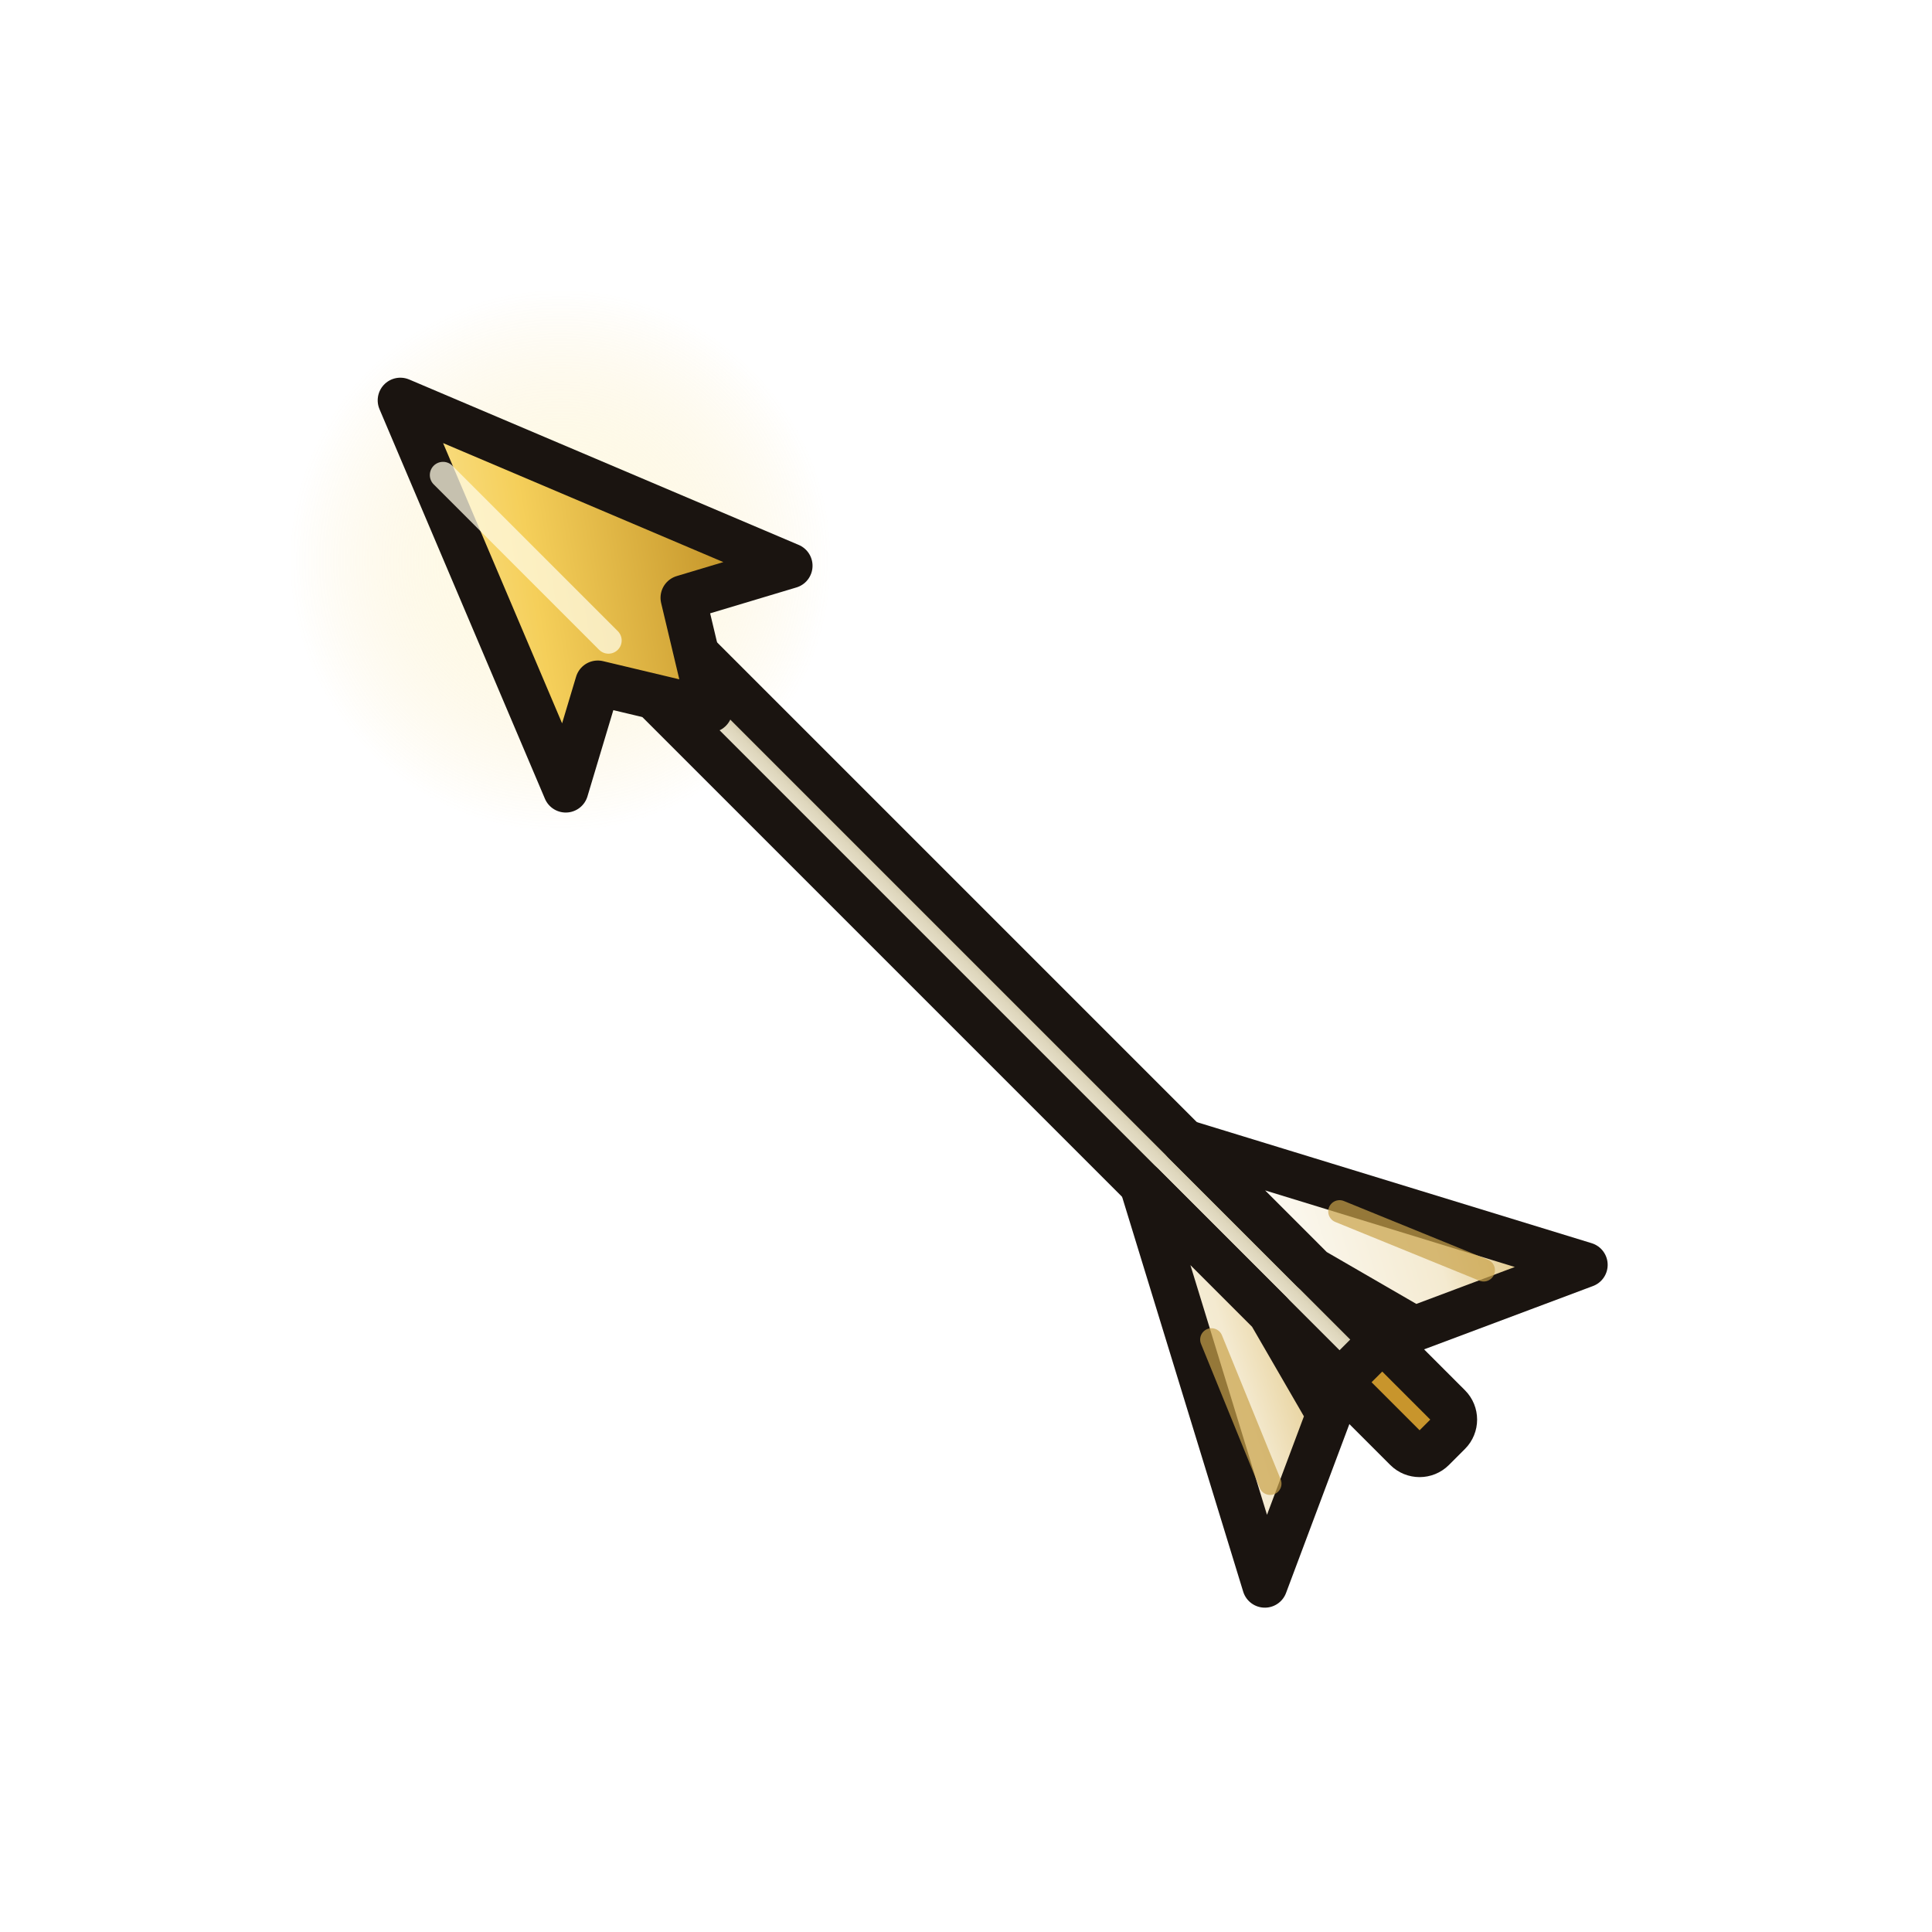
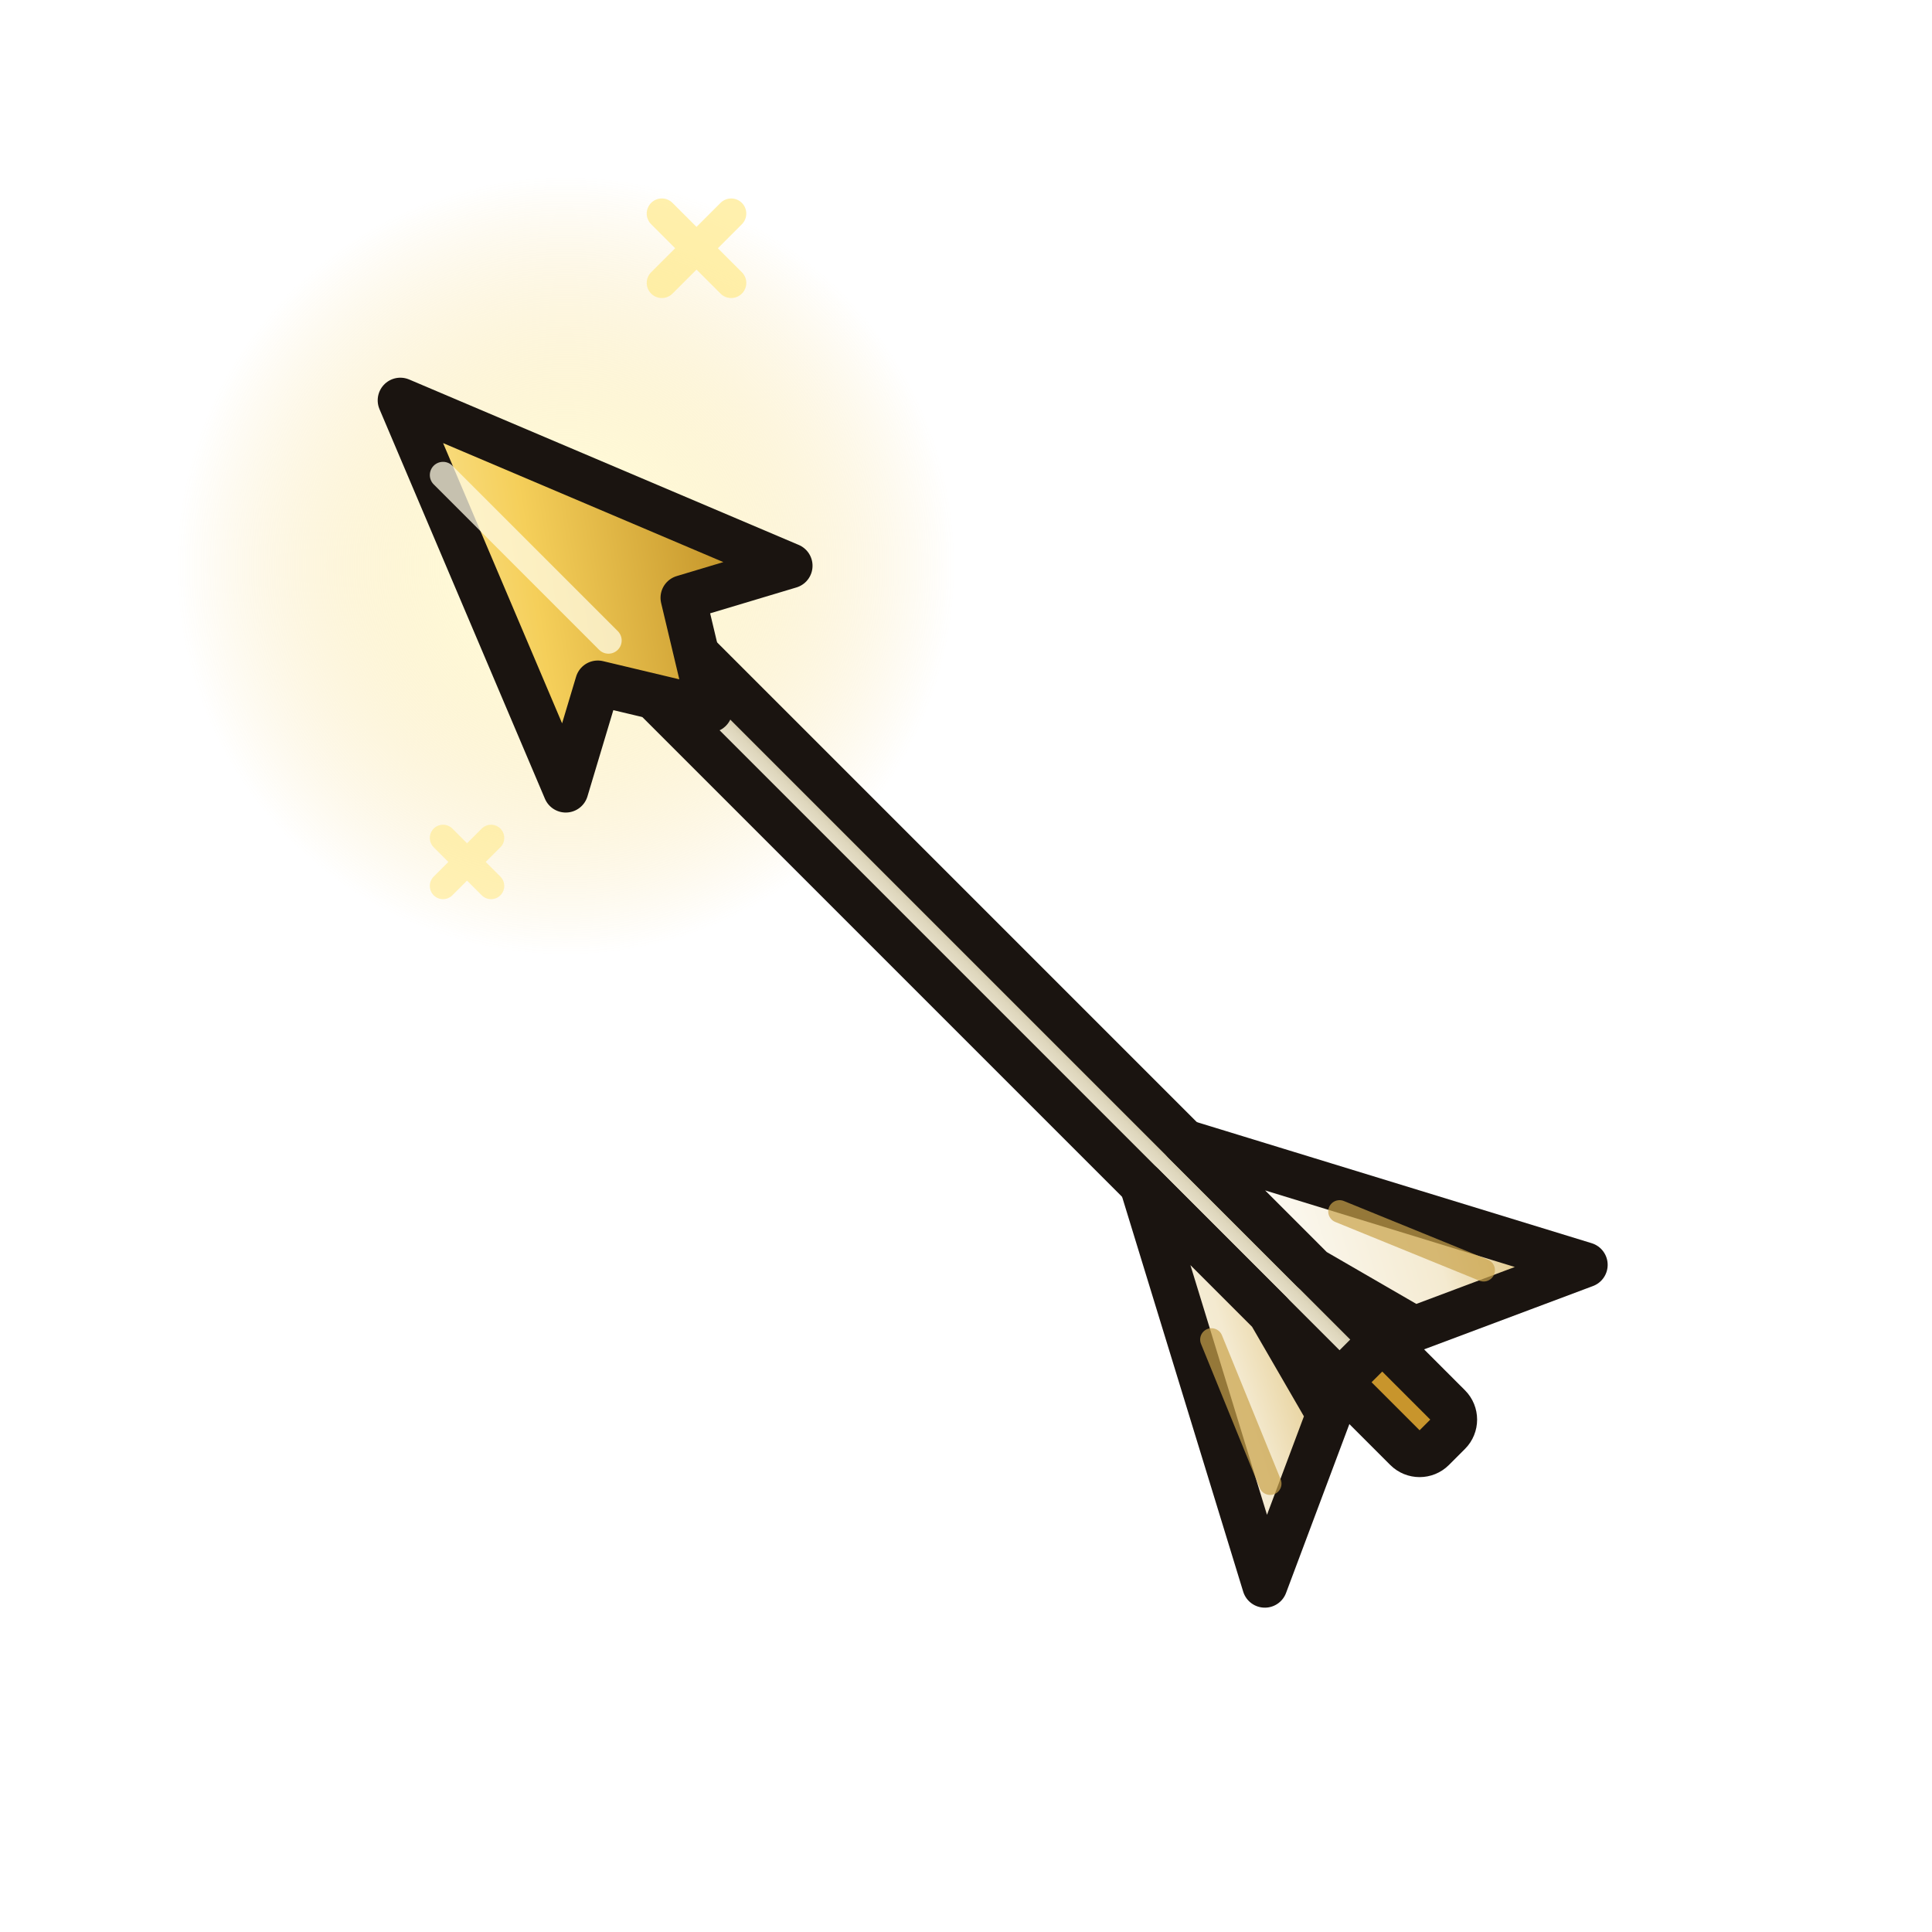
<svg xmlns="http://www.w3.org/2000/svg" viewBox="0 0 512 512">
  <defs>
    <linearGradient id="seraphic_arrow_head" x1="0" y1="0" x2="1" y2="1">
      <stop offset="0" stop-color="#fff6c8" />
      <stop offset="0.45" stop-color="#f5cf5a" />
      <stop offset="1" stop-color="#b07d16" />
    </linearGradient>
    <linearGradient id="seraphic_arrow_shaft" x1="0" y1="0" x2="1" y2="0">
      <stop offset="0" stop-color="#f6f1e0" />
      <stop offset="0.55" stop-color="#ded6bc" />
      <stop offset="1" stop-color="#a89a76" />
    </linearGradient>
    <linearGradient id="seraphic_arrow_plume" x1="0" y1="0" x2="1" y2="1">
      <stop offset="0" stop-color="#ffffff" />
      <stop offset="0.6" stop-color="#f4ead0" />
      <stop offset="1" stop-color="#d8b45c" />
    </linearGradient>
    <radialGradient id="seraphic_arrow_glow" cx="0.5" cy="0.5" r="0.5">
-       <stop offset="0.2" stop-color="#fff4b0" stop-opacity="0.3" />
+       <stop offset="0.25" stop-color="#fff4b0" stop-opacity="0.5" />
      <stop offset="1" stop-color="#f0c040" stop-opacity="0" />
    </radialGradient>
  </defs>
  <g transform="rotate(-45 256 256)" stroke="#1a1410" stroke-width="12" stroke-linejoin="round" stroke-linecap="round">
-     <circle cx="256" cy="104" r="72" fill="url(#seraphic_arrow_glow)" stroke="none" />
+     <circle cx="256" cy="106" r="104" fill="url(#seraphic_arrow_glow)" stroke="none" />
    <rect x="248" y="138" width="16" height="278" rx="6" fill="url(#seraphic_arrow_shaft)" />
    <polygon points="256,44 298,148 272,134 256,160 240,134 214,148" fill="url(#seraphic_arrow_head)" />
    <path d="M250 66 L250 128" stroke="#fffbe4" stroke-width="7" opacity="0.75" />
    <path d="M248 330 L196 428 L240 408 L248 378 Z" fill="url(#seraphic_arrow_plume)" />
    <path d="M264 330 L316 428 L272 408 L264 378 Z" fill="url(#seraphic_arrow_plume)" />
    <path d="M232 372 L216 410" stroke="#c9a24a" stroke-width="6" opacity="0.7" />
    <path d="M280 372 L296 410" stroke="#c9a24a" stroke-width="6" opacity="0.7" />
    <rect x="248" y="404" width="16" height="30" rx="5" fill="#c8952c" />
+     <path d="M340 84 L340 58 M327 71 L353 71" stroke="#ffe98a" stroke-width="8" opacity="0.7" />
+     <path d="M182 152 L182 134 M173 143 L191 143" stroke="#ffe98a" stroke-width="7" opacity="0.6" />
  </g>
</svg>
